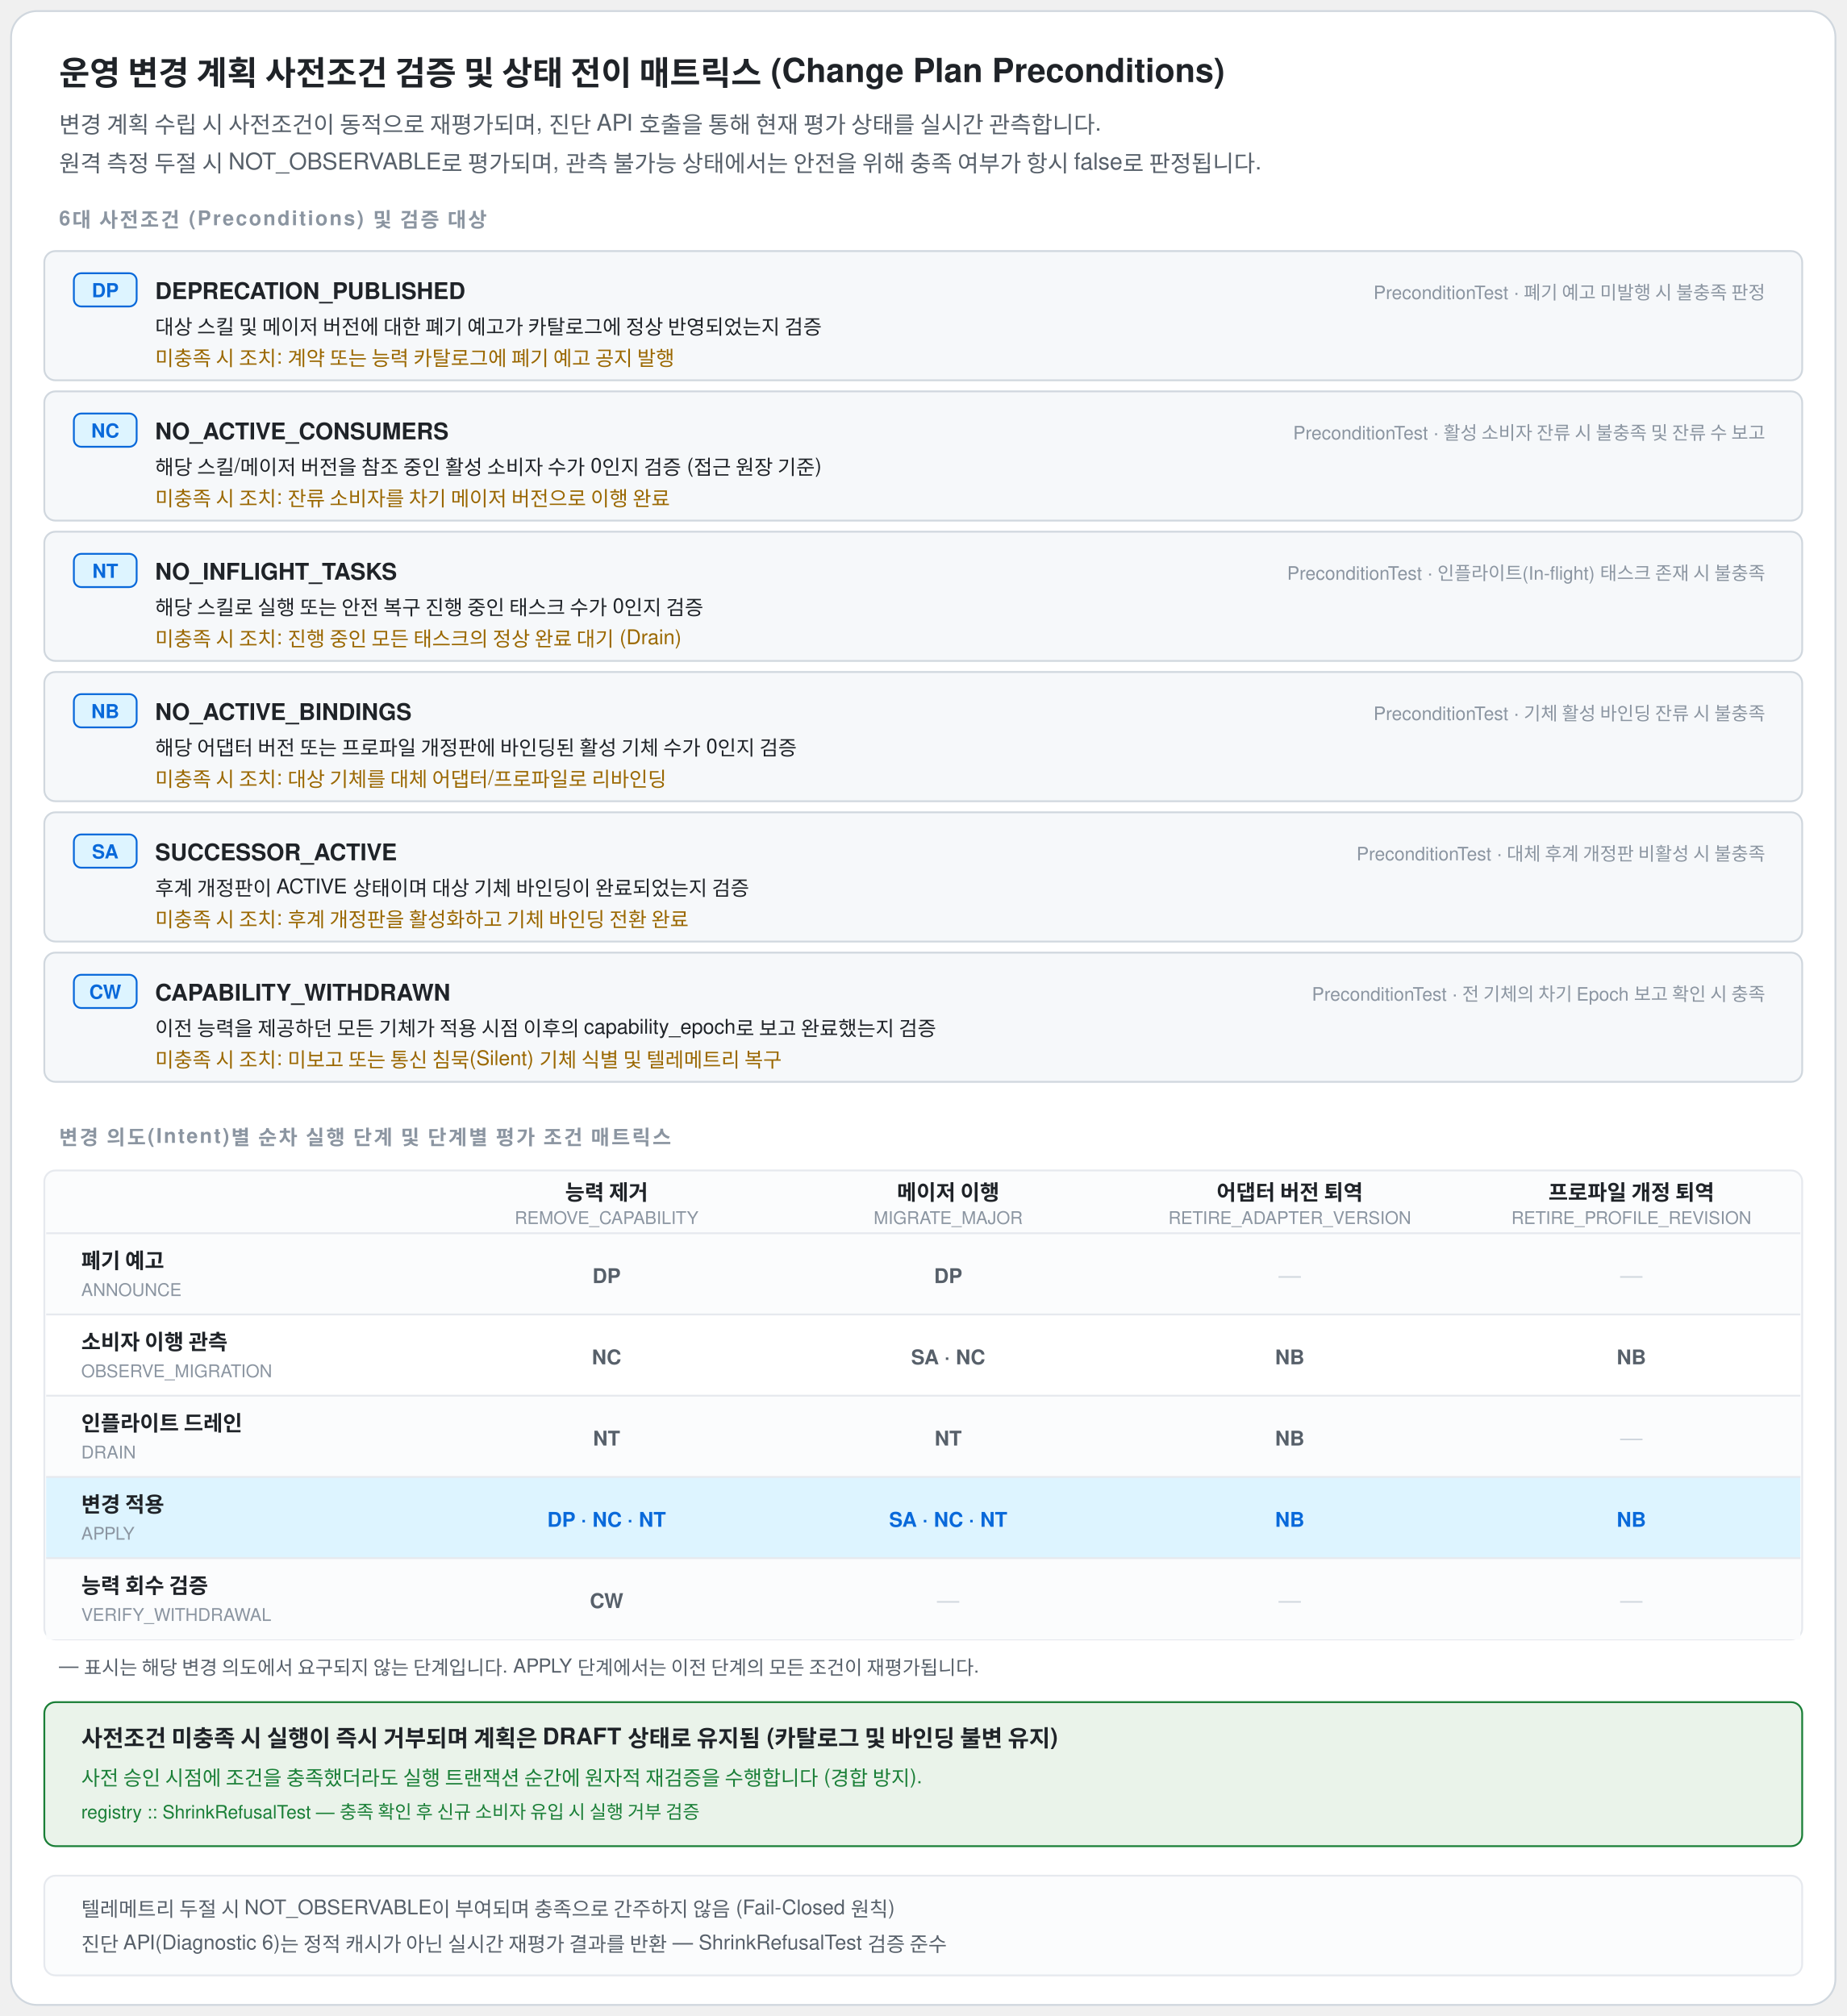
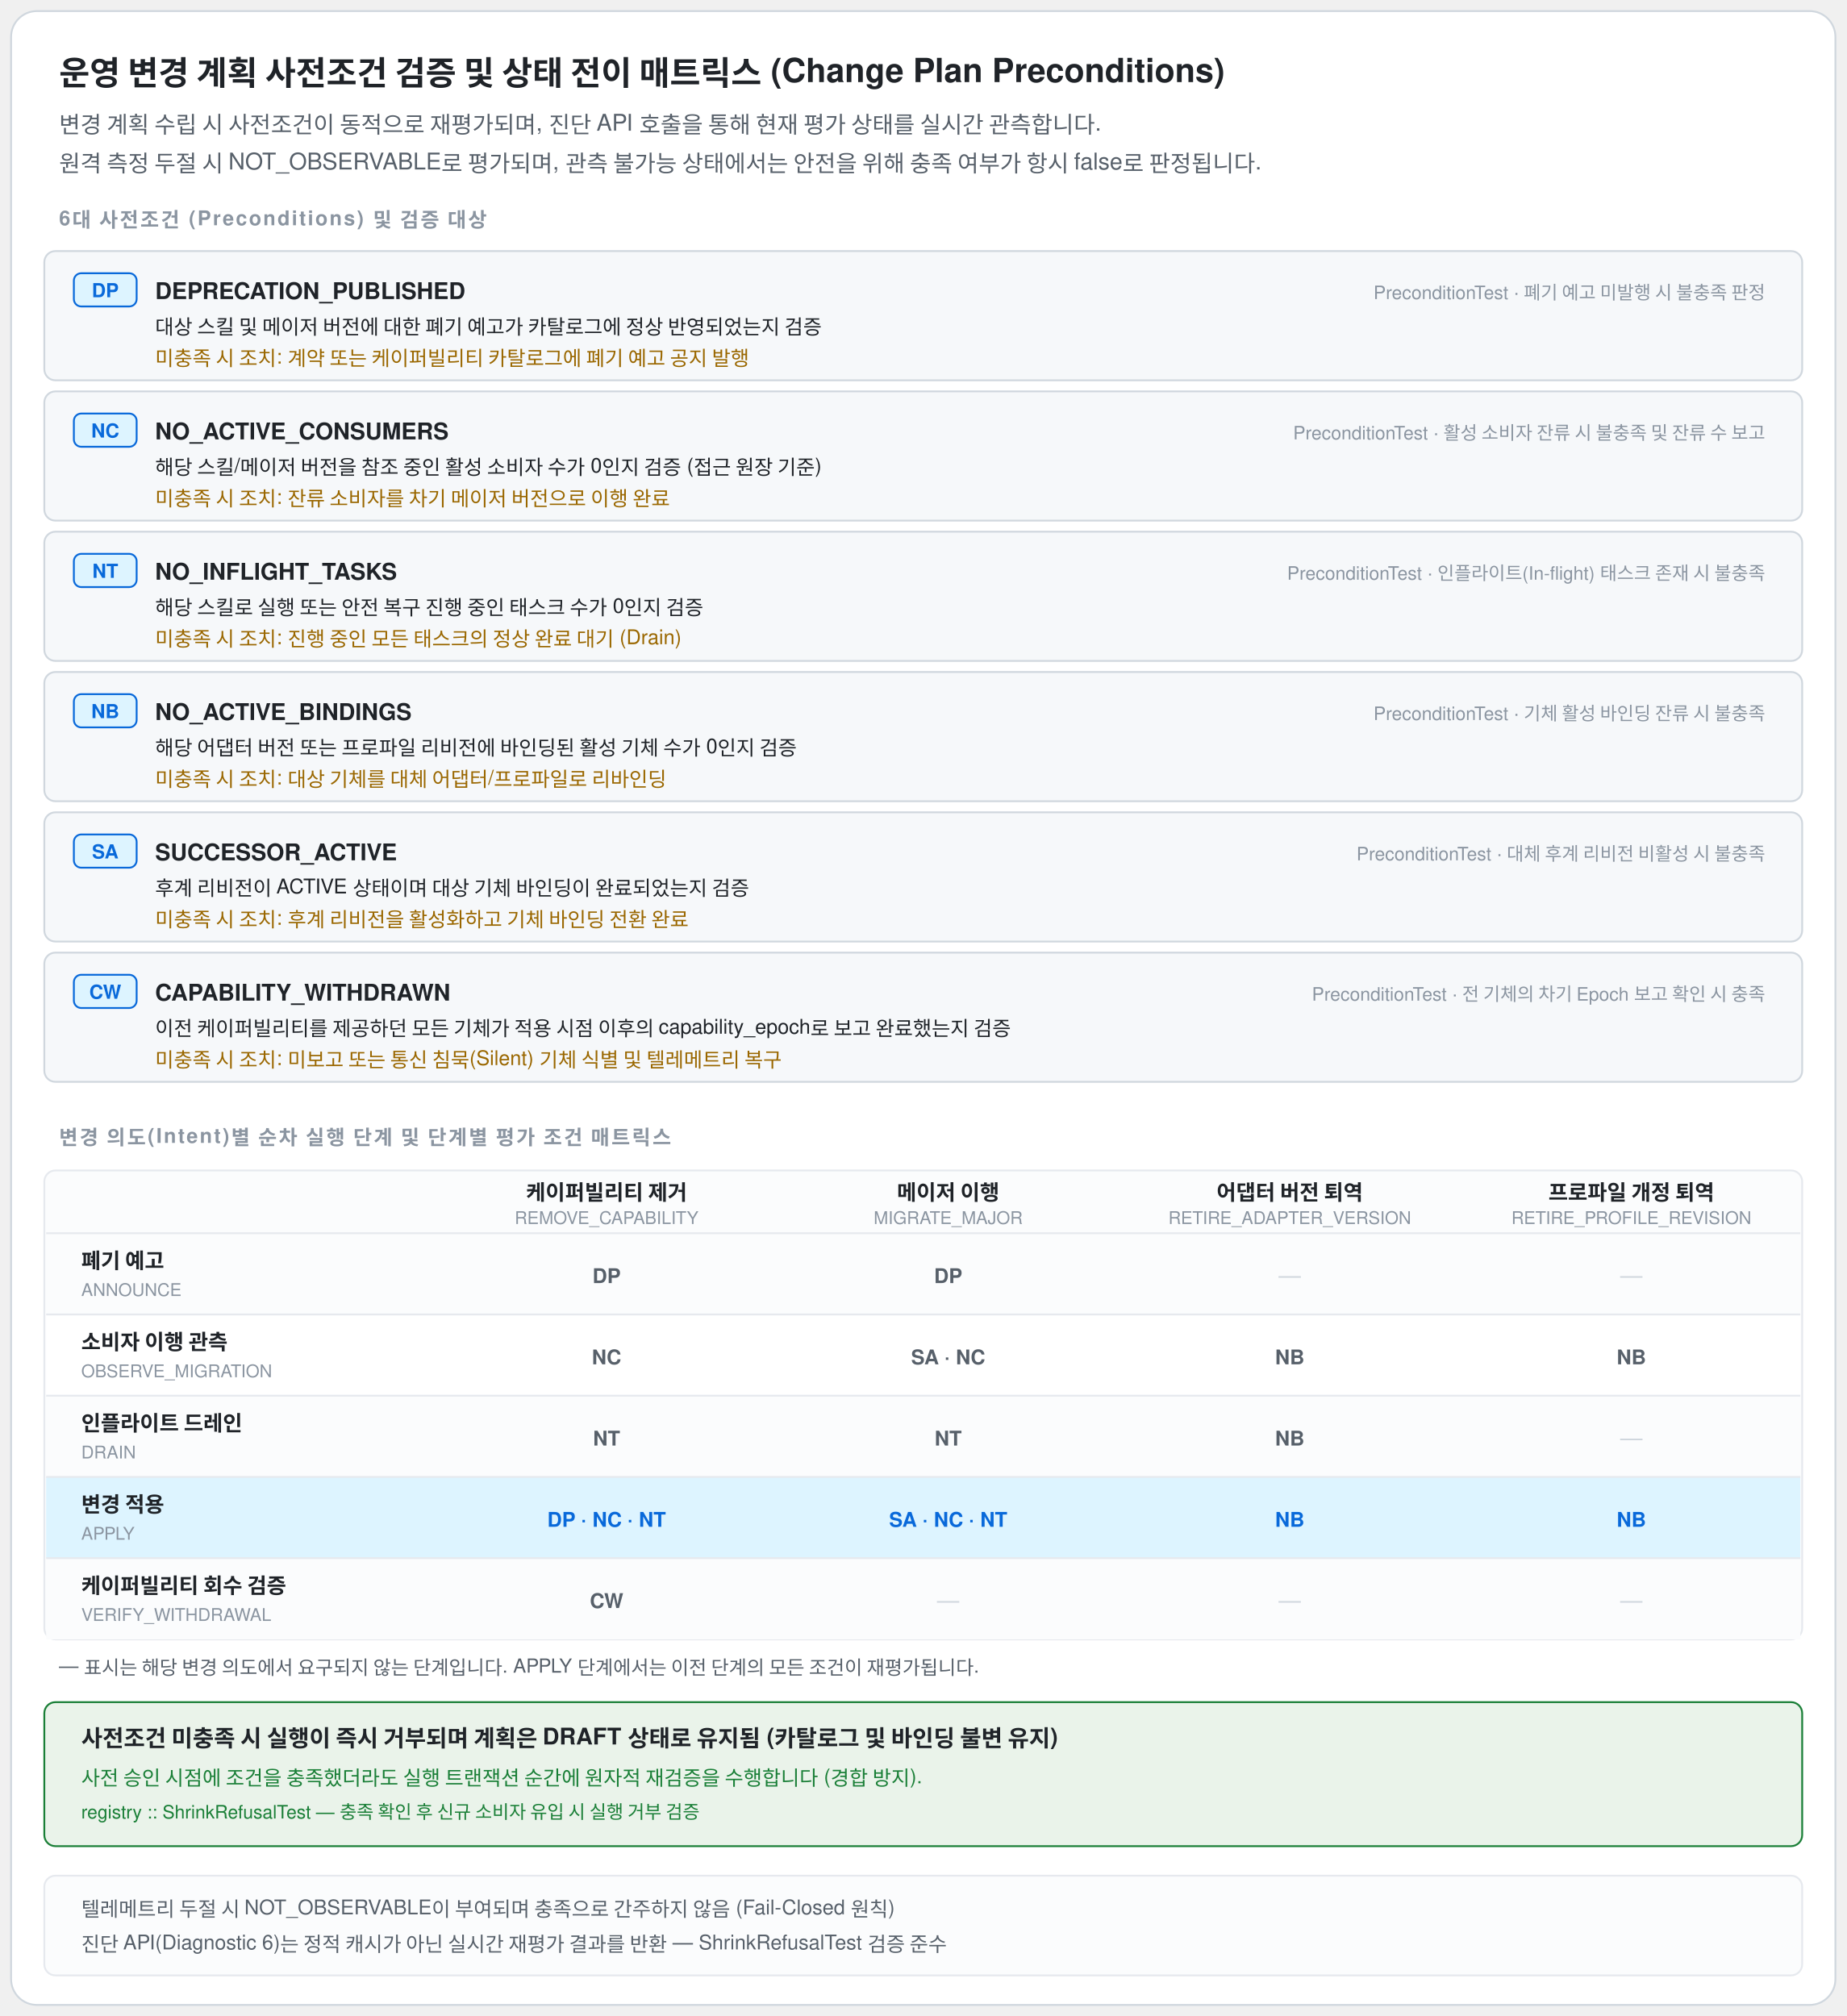
<svg xmlns="http://www.w3.org/2000/svg" width="1000" height="1092" viewBox="0 0 1000 1092" font-family="Malgun Gothic,Apple SD Gothic Neo,Noto Sans KR,Segoe UI,-apple-system,Helvetica,Arial,sans-serif">
  <rect x="6" y="6" width="988" height="1080" rx="14" fill="#ffffff" stroke="#d0d7de" />
  <text x="32" y="46" font-size="18" font-weight="600" fill="#1f2328">운영 변경 계획 사전조건 검증 및 상태 전이 매트릭스 (Change Plan Preconditions)</text>
  <text x="32" y="72" font-size="12.5" fill="#57606a">변경 계획 수립 시 사전조건이 동적으로 재평가되며, 진단 API 호출을 통해 현재 평가 상태를 실시간 관측합니다.</text>
  <text x="32" y="93" font-size="12.5" fill="#57606a">원격 측정 두절 시 NOT_OBSERVABLE로 평가되며, 관측 불가능 상태에서는 안전을 위해 충족 여부가 항시 false로 판정됩니다.</text>
  <text x="32" y="122" font-size="11" font-weight="700" letter-spacing="1" fill="#8b95a1">6대 사전조건 (Preconditions) 및 검증 대상</text>
  <rect x="24" y="136" width="952" height="70" rx="6" fill="#f6f8fa" stroke="#d0d7de" />
  <rect x="40" y="148" width="34" height="18" rx="4" fill="#ddf4ff" stroke="#0969da" />
  <text x="57" y="161" font-size="10.5" font-weight="700" text-anchor="middle" fill="#0969da">DP</text>
  <text x="84" y="162" font-size="12.5" font-weight="600" fill="#1f2328">DEPRECATION_PUBLISHED</text>
  <text x="956" y="162" font-size="10" text-anchor="end" fill="#8b95a1">PreconditionTest · 폐기 예고 미발행 시 불충족 판정</text>
  <text x="84" y="181" font-size="11" fill="#1f2328">대상 스킬 및 메이저 버전에 대한 폐기 예고가 카탈로그에 정상 반영되었는지 검증</text>
-   <text x="84" y="198" font-size="11" fill="#9a6700">미충족 시 조치: 계약 또는 능력 카탈로그에 폐기 예고 공지 발행</text>
+   <text x="84" y="198" font-size="11" fill="#9a6700">미충족 시 조치: 계약 또는 케이퍼빌리티 카탈로그에 폐기 예고 공지 발행</text>
  <rect x="24" y="212" width="952" height="70" rx="6" fill="#f6f8fa" stroke="#d0d7de" />
  <rect x="40" y="224" width="34" height="18" rx="4" fill="#ddf4ff" stroke="#0969da" />
  <text x="57" y="237" font-size="10.5" font-weight="700" text-anchor="middle" fill="#0969da">NC</text>
  <text x="84" y="238" font-size="12.5" font-weight="600" fill="#1f2328">NO_ACTIVE_CONSUMERS</text>
  <text x="956" y="238" font-size="10" text-anchor="end" fill="#8b95a1">PreconditionTest · 활성 소비자 잔류 시 불충족 및 잔류 수 보고</text>
  <text x="84" y="257" font-size="11" fill="#1f2328">해당 스킬/메이저 버전을 참조 중인 활성 소비자 수가 0인지 검증 (접근 원장 기준)</text>
  <text x="84" y="274" font-size="11" fill="#9a6700">미충족 시 조치: 잔류 소비자를 차기 메이저 버전으로 이행 완료</text>
  <rect x="24" y="288" width="952" height="70" rx="6" fill="#f6f8fa" stroke="#d0d7de" />
  <rect x="40" y="300" width="34" height="18" rx="4" fill="#ddf4ff" stroke="#0969da" />
  <text x="57" y="313" font-size="10.5" font-weight="700" text-anchor="middle" fill="#0969da">NT</text>
  <text x="84" y="314" font-size="12.5" font-weight="600" fill="#1f2328">NO_INFLIGHT_TASKS</text>
  <text x="956" y="314" font-size="10" text-anchor="end" fill="#8b95a1">PreconditionTest · 인플라이트(In-flight) 태스크 존재 시 불충족</text>
  <text x="84" y="333" font-size="11" fill="#1f2328">해당 스킬로 실행 또는 안전 복구 진행 중인 태스크 수가 0인지 검증</text>
  <text x="84" y="350" font-size="11" fill="#9a6700">미충족 시 조치: 진행 중인 모든 태스크의 정상 완료 대기 (Drain)</text>
  <rect x="24" y="364" width="952" height="70" rx="6" fill="#f6f8fa" stroke="#d0d7de" />
  <rect x="40" y="376" width="34" height="18" rx="4" fill="#ddf4ff" stroke="#0969da" />
  <text x="57" y="389" font-size="10.5" font-weight="700" text-anchor="middle" fill="#0969da">NB</text>
  <text x="84" y="390" font-size="12.5" font-weight="600" fill="#1f2328">NO_ACTIVE_BINDINGS</text>
  <text x="956" y="390" font-size="10" text-anchor="end" fill="#8b95a1">PreconditionTest · 기체 활성 바인딩 잔류 시 불충족</text>
-   <text x="84" y="409" font-size="11" fill="#1f2328">해당 어댑터 버전 또는 프로파일 개정판에 바인딩된 활성 기체 수가 0인지 검증</text>
+   <text x="84" y="409" font-size="11" fill="#1f2328">해당 어댑터 버전 또는 프로파일 리비전에 바인딩된 활성 기체 수가 0인지 검증</text>
  <text x="84" y="426" font-size="11" fill="#9a6700">미충족 시 조치: 대상 기체를 대체 어댑터/프로파일로 리바인딩</text>
  <rect x="24" y="440" width="952" height="70" rx="6" fill="#f6f8fa" stroke="#d0d7de" />
  <rect x="40" y="452" width="34" height="18" rx="4" fill="#ddf4ff" stroke="#0969da" />
  <text x="57" y="465" font-size="10.5" font-weight="700" text-anchor="middle" fill="#0969da">SA</text>
  <text x="84" y="466" font-size="12.5" font-weight="600" fill="#1f2328">SUCCESSOR_ACTIVE</text>
-   <text x="956" y="466" font-size="10" text-anchor="end" fill="#8b95a1">PreconditionTest · 대체 후계 개정판 비활성 시 불충족</text>
-   <text x="84" y="485" font-size="11" fill="#1f2328">후계 개정판이 ACTIVE 상태이며 대상 기체 바인딩이 완료되었는지 검증</text>
-   <text x="84" y="502" font-size="11" fill="#9a6700">미충족 시 조치: 후계 개정판을 활성화하고 기체 바인딩 전환 완료</text>
+   <text x="956" y="466" font-size="10" text-anchor="end" fill="#8b95a1">PreconditionTest · 대체 후계 리비전 비활성 시 불충족</text>
+   <text x="84" y="485" font-size="11" fill="#1f2328">후계 리비전이 ACTIVE 상태이며 대상 기체 바인딩이 완료되었는지 검증</text>
+   <text x="84" y="502" font-size="11" fill="#9a6700">미충족 시 조치: 후계 리비전을 활성화하고 기체 바인딩 전환 완료</text>
  <rect x="24" y="516" width="952" height="70" rx="6" fill="#f6f8fa" stroke="#d0d7de" />
  <rect x="40" y="528" width="34" height="18" rx="4" fill="#ddf4ff" stroke="#0969da" />
  <text x="57" y="541" font-size="10.5" font-weight="700" text-anchor="middle" fill="#0969da">CW</text>
  <text x="84" y="542" font-size="12.5" font-weight="600" fill="#1f2328">CAPABILITY_WITHDRAWN</text>
  <text x="956" y="542" font-size="10" text-anchor="end" fill="#8b95a1">PreconditionTest · 전 기체의 차기 Epoch 보고 확인 시 충족</text>
-   <text x="84" y="561" font-size="11" fill="#1f2328">이전 능력을 제공하던 모든 기체가 적용 시점 이후의 capability_epoch로 보고 완료했는지 검증</text>
+   <text x="84" y="561" font-size="11" fill="#1f2328">이전 케이퍼빌리티를 제공하던 모든 기체가 적용 시점 이후의 capability_epoch로 보고 완료했는지 검증</text>
  <text x="84" y="578" font-size="11" fill="#9a6700">미충족 시 조치: 미보고 또는 통신 침묵(Silent) 기체 식별 및 텔레메트리 복구</text>
  <text x="32" y="620" font-size="11" font-weight="700" letter-spacing="1" fill="#8b95a1">변경 의도(Intent)별 순차 실행 단계 및 단계별 평가 조건 매트릭스</text>
  <rect x="24" y="634" width="952" height="254" rx="6" fill="#fbfcfd" stroke="#e6e9ee" />
-   <text x="328.5" y="650" font-size="11.5" font-weight="600" text-anchor="middle" fill="#1f2328">능력 제거</text>
+   <text x="328.5" y="650" font-size="11.5" font-weight="600" text-anchor="middle" fill="#1f2328">케이퍼빌리티 제거</text>
  <text x="328.5" y="663" font-size="9.5" text-anchor="middle" fill="#8b95a1">REMOVE_CAPABILITY</text>
  <text x="513.5" y="650" font-size="11.5" font-weight="600" text-anchor="middle" fill="#1f2328">메이저 이행</text>
  <text x="513.5" y="663" font-size="9.5" text-anchor="middle" fill="#8b95a1">MIGRATE_MAJOR</text>
  <text x="698.5" y="650" font-size="11.5" font-weight="600" text-anchor="middle" fill="#1f2328">어댑터 버전 퇴역</text>
  <text x="698.5" y="663" font-size="9.5" text-anchor="middle" fill="#8b95a1">RETIRE_ADAPTER_VERSION</text>
  <text x="883.5" y="650" font-size="11.5" font-weight="600" text-anchor="middle" fill="#1f2328">프로파일 개정 퇴역</text>
  <text x="883.5" y="663" font-size="9.5" text-anchor="middle" fill="#8b95a1">RETIRE_PROFILE_REVISION</text>
  <rect x="25" y="668" width="950" height="44" rx="0" fill="#fbfcfd" />
  <line x1="25" y1="668" x2="975" y2="668" stroke="#e6e9ee" />
  <text x="44" y="687" font-size="11.5" font-weight="600" fill="#1f2328">폐기 예고</text>
  <text x="44" y="702" font-size="9.5" fill="#8b95a1">ANNOUNCE</text>
  <text x="328.5" y="695" font-size="11" font-weight="600" text-anchor="middle" fill="#57606a">DP</text>
  <text x="513.5" y="695" font-size="11" font-weight="600" text-anchor="middle" fill="#57606a">DP</text>
  <text x="698.5" y="695" font-size="12" text-anchor="middle" fill="#d0d7de">—</text>
  <text x="883.5" y="695" font-size="12" text-anchor="middle" fill="#d0d7de">—</text>
  <rect x="25" y="712" width="950" height="44" rx="0" fill="#ffffff" />
  <line x1="25" y1="712" x2="975" y2="712" stroke="#e6e9ee" />
  <text x="44" y="731" font-size="11.5" font-weight="600" fill="#1f2328">소비자 이행 관측</text>
  <text x="44" y="746" font-size="9.5" fill="#8b95a1">OBSERVE_MIGRATION</text>
  <text x="328.5" y="739" font-size="11" font-weight="600" text-anchor="middle" fill="#57606a">NC</text>
  <text x="513.5" y="739" font-size="11" font-weight="600" text-anchor="middle" fill="#57606a">SA · NC</text>
  <text x="698.5" y="739" font-size="11" font-weight="600" text-anchor="middle" fill="#57606a">NB</text>
  <text x="883.5" y="739" font-size="11" font-weight="600" text-anchor="middle" fill="#57606a">NB</text>
  <rect x="25" y="756" width="950" height="44" rx="0" fill="#fbfcfd" />
  <line x1="25" y1="756" x2="975" y2="756" stroke="#e6e9ee" />
  <text x="44" y="775" font-size="11.5" font-weight="600" fill="#1f2328">인플라이트 드레인</text>
  <text x="44" y="790" font-size="9.5" fill="#8b95a1">DRAIN</text>
  <text x="328.5" y="783" font-size="11" font-weight="600" text-anchor="middle" fill="#57606a">NT</text>
  <text x="513.5" y="783" font-size="11" font-weight="600" text-anchor="middle" fill="#57606a">NT</text>
  <text x="698.5" y="783" font-size="11" font-weight="600" text-anchor="middle" fill="#57606a">NB</text>
  <text x="883.5" y="783" font-size="12" text-anchor="middle" fill="#d0d7de">—</text>
  <rect x="25" y="800" width="950" height="44" rx="0" fill="#ddf4ff" />
  <line x1="25" y1="800" x2="975" y2="800" stroke="#e6e9ee" />
  <text x="44" y="819" font-size="11.5" font-weight="600" fill="#1f2328">변경 적용</text>
  <text x="44" y="834" font-size="9.5" fill="#8b95a1">APPLY</text>
  <text x="328.5" y="827" font-size="11" font-weight="600" text-anchor="middle" fill="#0969da">DP · NC · NT</text>
  <text x="513.5" y="827" font-size="11" font-weight="600" text-anchor="middle" fill="#0969da">SA · NC · NT</text>
  <text x="698.5" y="827" font-size="11" font-weight="600" text-anchor="middle" fill="#0969da">NB</text>
  <text x="883.5" y="827" font-size="11" font-weight="600" text-anchor="middle" fill="#0969da">NB</text>
  <rect x="25" y="844" width="950" height="44" rx="0" fill="#fbfcfd" />
  <line x1="25" y1="844" x2="975" y2="844" stroke="#e6e9ee" />
-   <text x="44" y="863" font-size="11.5" font-weight="600" fill="#1f2328">능력 회수 검증</text>
+   <text x="44" y="863" font-size="11.5" font-weight="600" fill="#1f2328">케이퍼빌리티 회수 검증</text>
  <text x="44" y="878" font-size="9.5" fill="#8b95a1">VERIFY_WITHDRAWAL</text>
  <text x="328.5" y="871" font-size="11" font-weight="600" text-anchor="middle" fill="#57606a">CW</text>
  <text x="513.5" y="871" font-size="12" text-anchor="middle" fill="#d0d7de">—</text>
  <text x="698.5" y="871" font-size="12" text-anchor="middle" fill="#d0d7de">—</text>
  <text x="883.5" y="871" font-size="12" text-anchor="middle" fill="#d0d7de">—</text>
  <text x="32" y="906" font-size="10.5" fill="#57606a">— 표시는 해당 변경 의도에서 요구되지 않는 단계입니다. APPLY 단계에서는 이전 단계의 모든 조건이 재평가됩니다.</text>
  <rect x="24" y="922" width="952" height="78" rx="6" fill="#eaf3ea" stroke="#1a7f37" />
  <text x="44" y="946" font-size="12.5" font-weight="600" fill="#1f2328">사전조건 미충족 시 실행이 즉시 거부되며 계획은 DRAFT 상태로 유지됨 (카탈로그 및 바인딩 불변 유지)</text>
  <text x="44" y="967" font-size="11" fill="#1a7f37">사전 승인 시점에 조건을 충족했더라도 실행 트랜잭션 순간에 원자적 재검증을 수행합니다 (경합 방지).</text>
  <text x="44" y="985" font-size="10" fill="#1a7f37">registry :: ShrinkRefusalTest — 충족 확인 후 신규 소비자 유입 시 실행 거부 검증</text>
  <rect x="24" y="1016" width="952" height="54" rx="6" fill="#fbfcfd" stroke="#e6e9ee" />
  <text x="44" y="1038" font-size="11" fill="#57606a">텔레메트리 두절 시 NOT_OBSERVABLE이 부여되며 충족으로 간주하지 않음 (Fail-Closed 원칙)</text>
  <text x="44" y="1057" font-size="11" fill="#57606a">진단 API(Diagnostic 6)는 정적 캐시가 아닌 실시간 재평가 결과를 반환 — ShrinkRefusalTest 검증 준수</text>
</svg>
